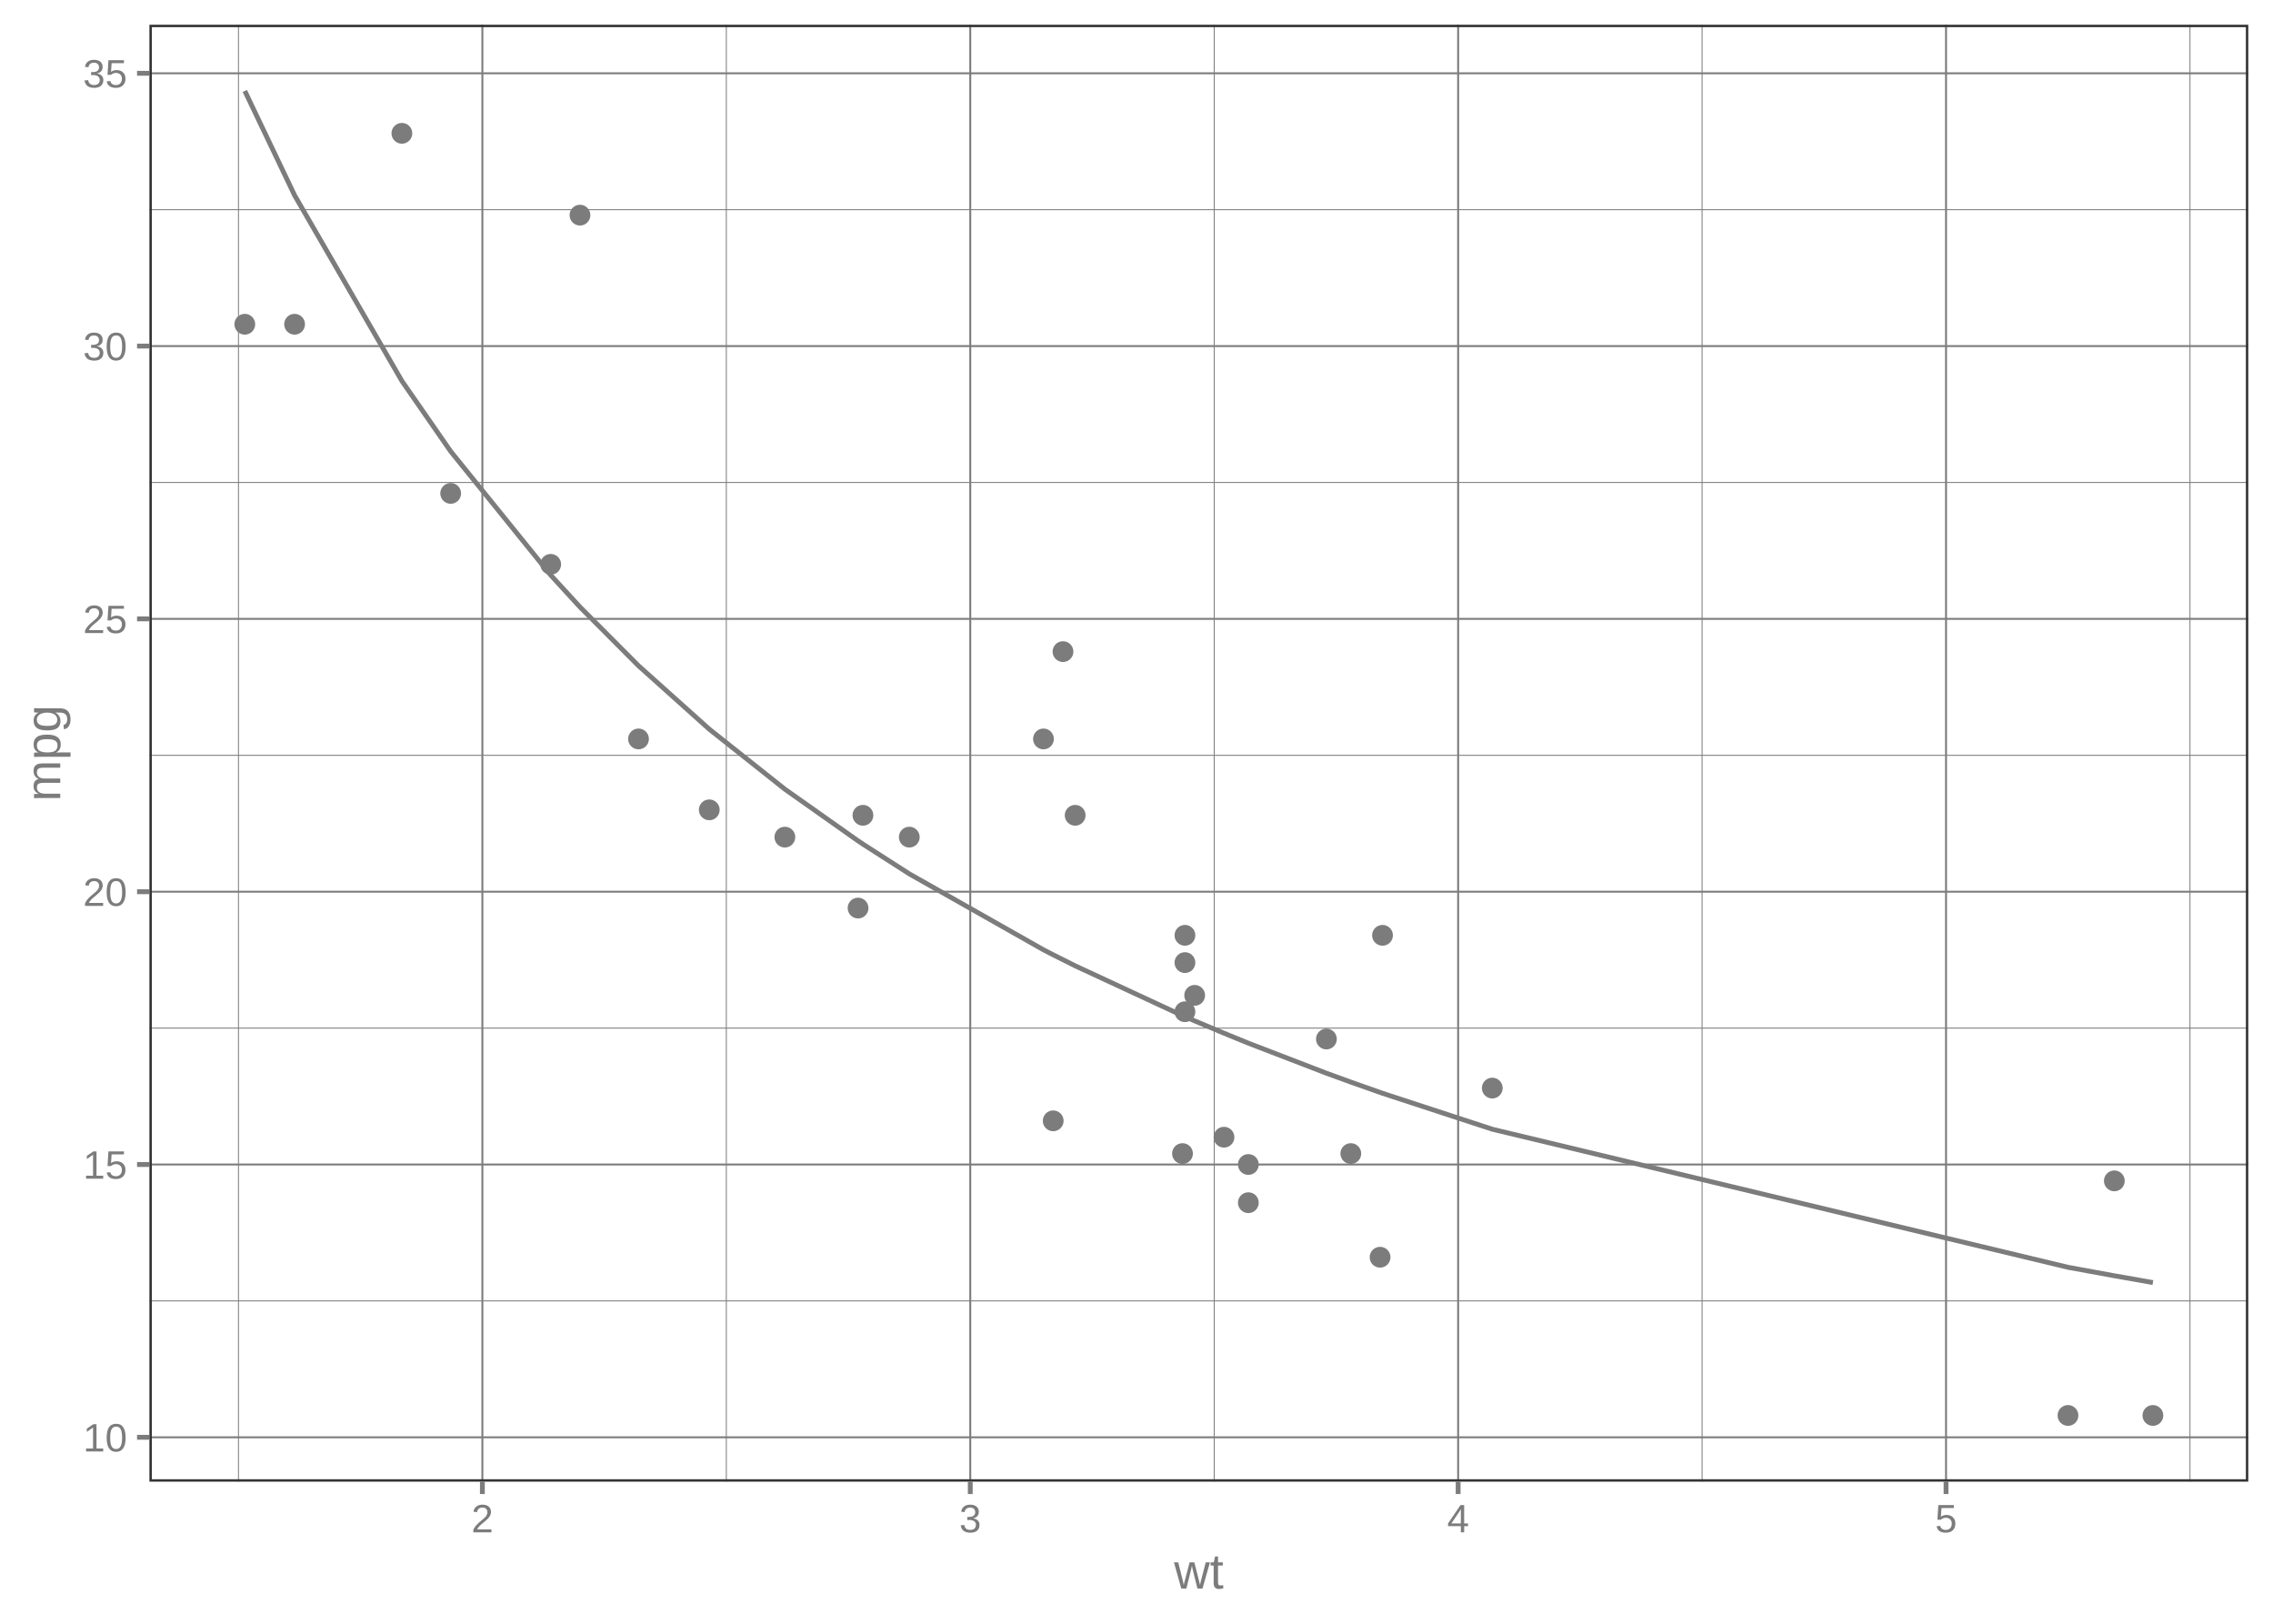
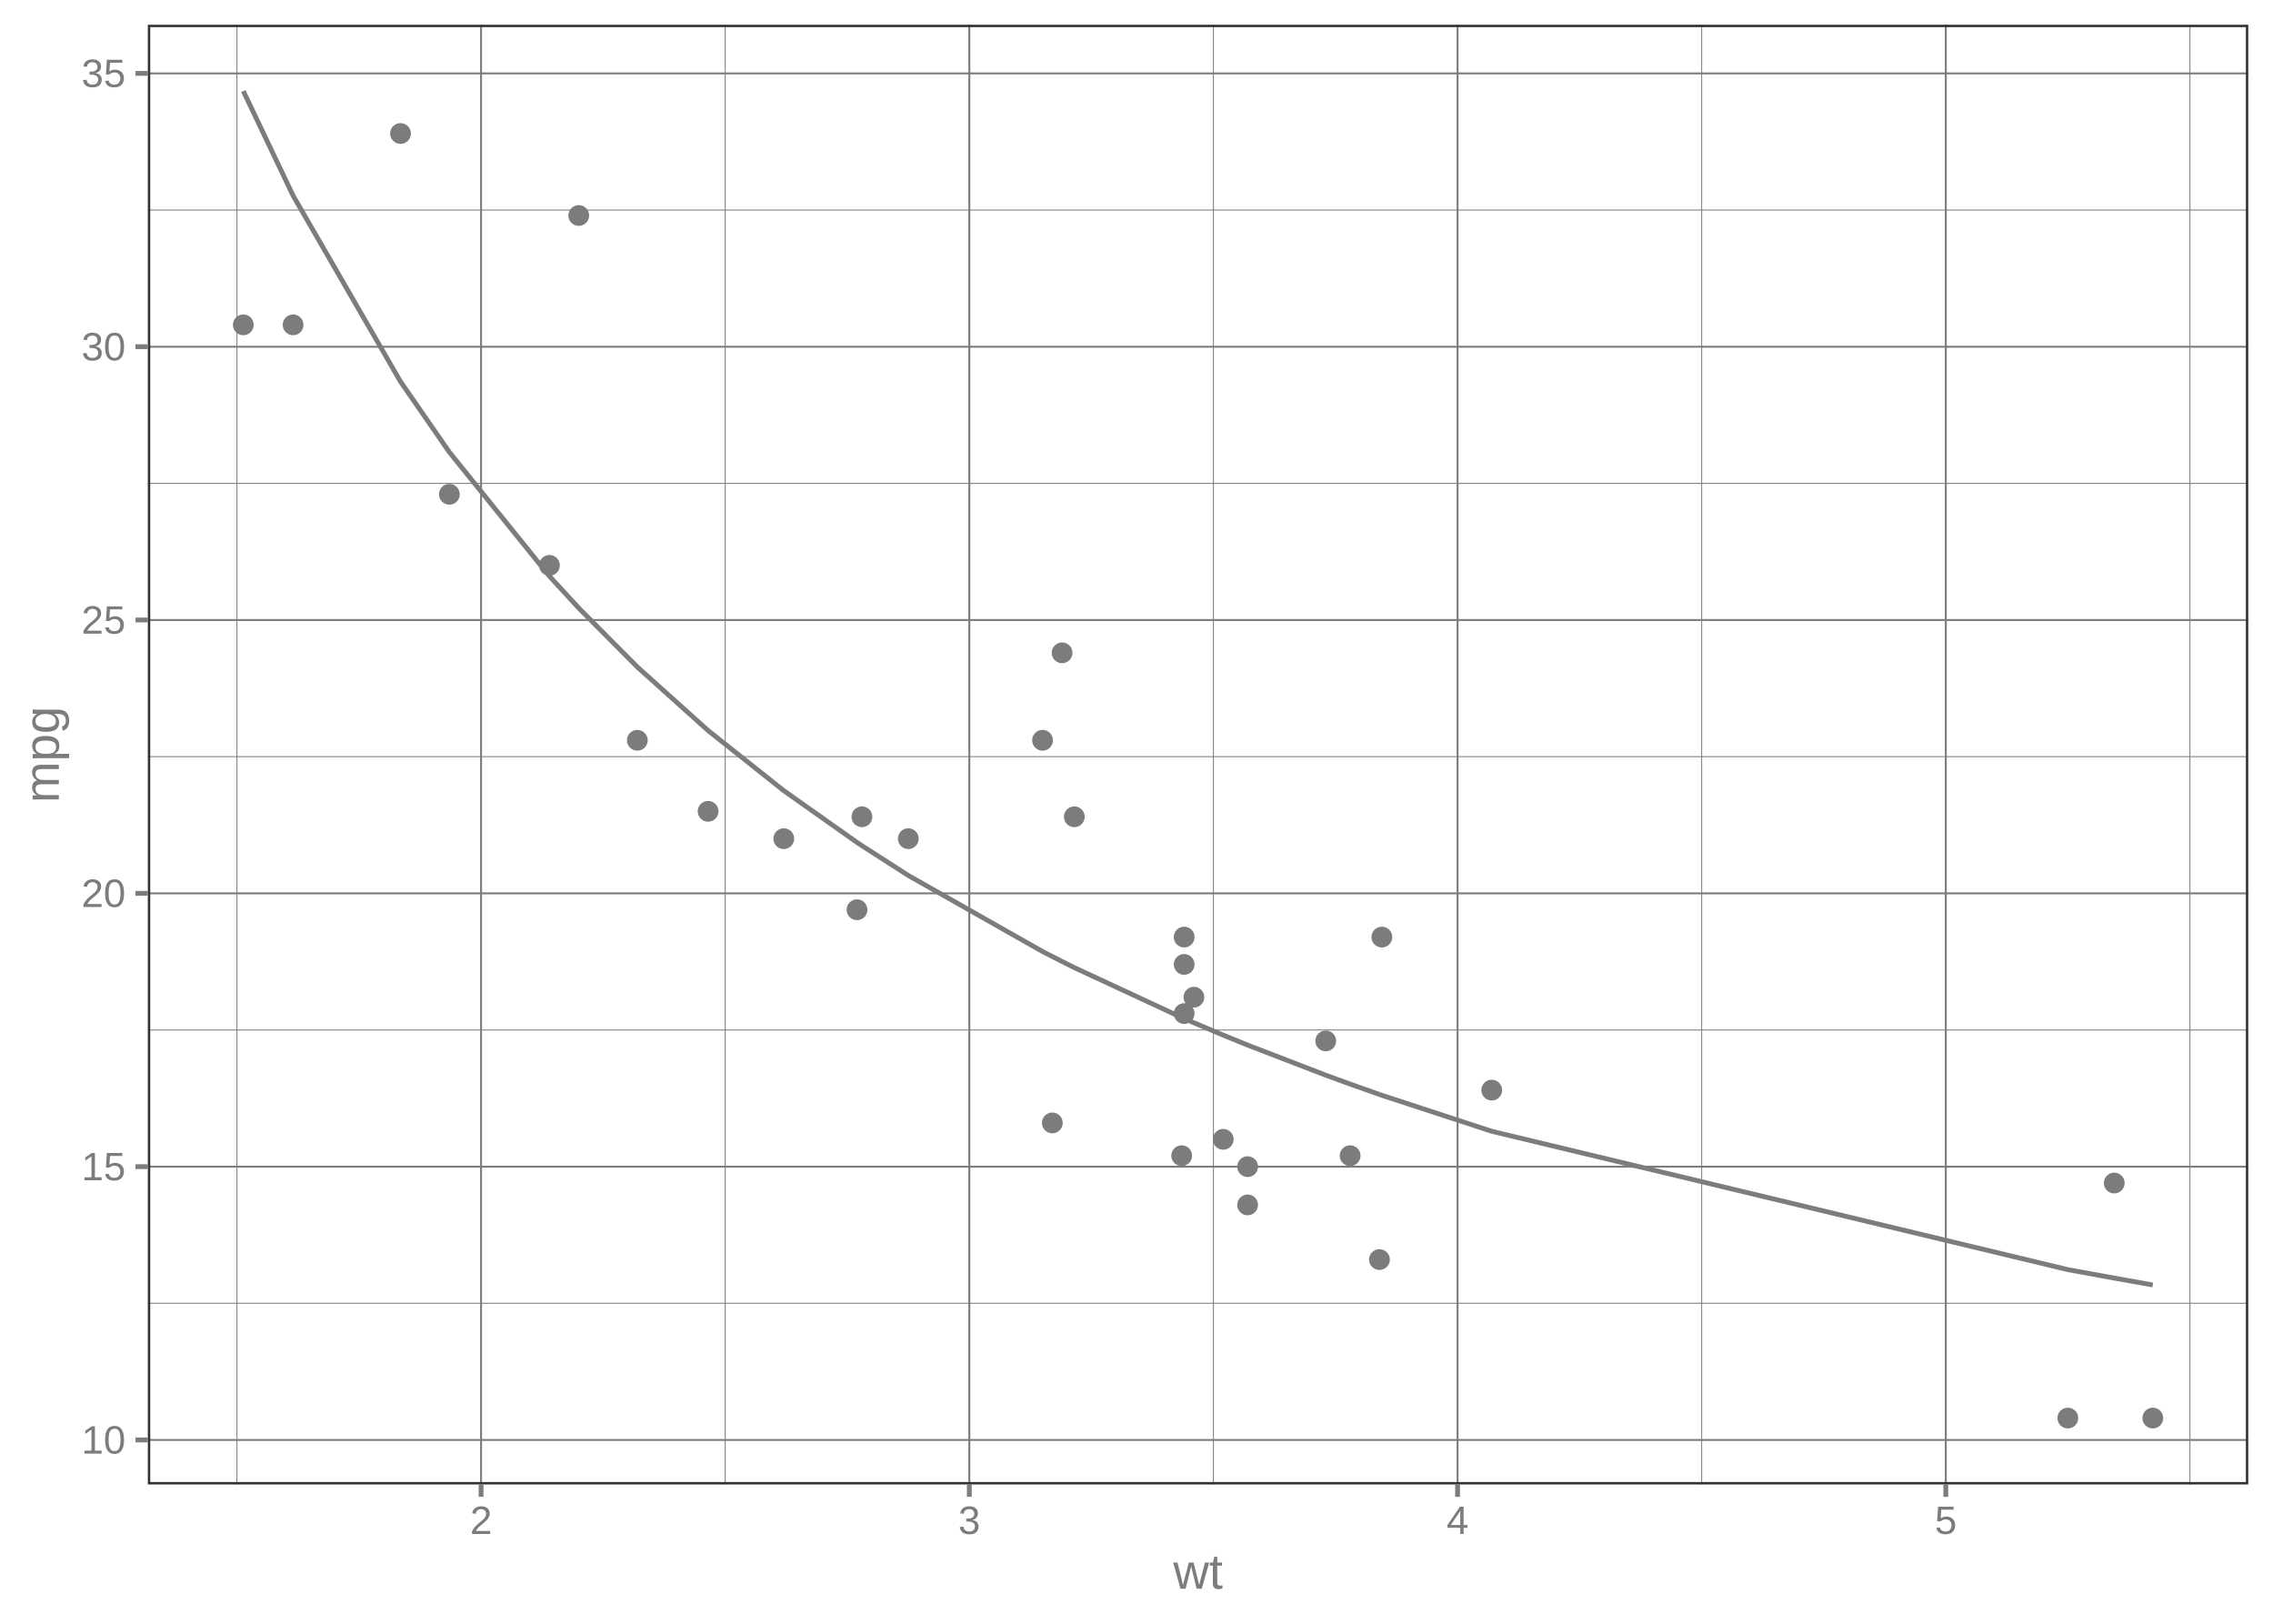
<svg xmlns="http://www.w3.org/2000/svg" width="504.00pt" height="360.00pt" viewBox="0 0 504.00 360.00">
  <g class="svglite">
    <defs>
      <style type="text/css">
    .svglite line, .svglite polyline, .svglite polygon, .svglite path, .svglite rect, .svglite circle {
      fill: none;
      stroke: #000000;
      stroke-linecap: round;
      stroke-linejoin: round;
      stroke-miterlimit: 10.00;
    }
    .svglite text {
      white-space: pre;
    }
    .svglite g.glyphgroup path {
      fill: inherit;
      stroke: none;
    }
  </style>
    </defs>
    <rect width="100%" height="100%" style="stroke: none; fill: none;" />
    <defs>
      <clipPath id="cpMC4wMHw1MDQuMDB8MC4wMHwzNjAuMDA=">
        <rect x="0.00" y="0.00" width="504.00" height="360.00" />
      </clipPath>
    </defs>
    <g clip-path="url(#cpMC4wMHw1MDQuMDB8MC4wMHwzNjAuMDA=)">
</g>
    <defs>
-       <clipPath id="cpMzMuMTN8NDk4LjUyfDUuNDh8MzI4LjUw">
-         <rect x="33.13" y="5.48" width="465.39" height="323.02" />
+       <clipPath id="cpMzIuNzh8NDk4LjUyfDUuNDh8MzI5LjEy">
+         <rect x="32.78" y="5.48" width="465.74" height="323.64" />
      </clipPath>
    </defs>
-     <g clip-path="url(#cpMzMuMTN8NDk4LjUyfDUuNDh8MzI4LjUw)">
-       <polyline points="33.13,288.42 498.52,288.42 " style="stroke-width: 0.21; stroke: #7C7C7C; stroke-linecap: butt;" />
-       <polyline points="33.13,227.94 498.52,227.94 " style="stroke-width: 0.21; stroke: #7C7C7C; stroke-linecap: butt;" />
-       <polyline points="33.13,167.46 498.52,167.46 " style="stroke-width: 0.21; stroke: #7C7C7C; stroke-linecap: butt;" />
-       <polyline points="33.13,106.97 498.52,106.97 " style="stroke-width: 0.21; stroke: #7C7C7C; stroke-linecap: butt;" />
-       <polyline points="33.13,46.49 498.52,46.49 " style="stroke-width: 0.21; stroke: #7C7C7C; stroke-linecap: butt;" />
-       <polyline points="52.88,328.50 52.88,5.48 " style="stroke-width: 0.21; stroke: #7C7C7C; stroke-linecap: butt;" />
-       <polyline points="161.05,328.50 161.05,5.48 " style="stroke-width: 0.21; stroke: #7C7C7C; stroke-linecap: butt;" />
-       <polyline points="269.23,328.50 269.23,5.48 " style="stroke-width: 0.21; stroke: #7C7C7C; stroke-linecap: butt;" />
-       <polyline points="377.41,328.50 377.41,5.48 " style="stroke-width: 0.21; stroke: #7C7C7C; stroke-linecap: butt;" />
-       <polyline points="485.59,328.50 485.59,5.48 " style="stroke-width: 0.21; stroke: #7C7C7C; stroke-linecap: butt;" />
-       <polyline points="33.13,318.66 498.52,318.66 " style="stroke-width: 0.43; stroke: #7C7C7C; stroke-linecap: butt;" />
-       <polyline points="33.13,258.18 498.52,258.18 " style="stroke-width: 0.43; stroke: #7C7C7C; stroke-linecap: butt;" />
-       <polyline points="33.13,197.70 498.52,197.70 " style="stroke-width: 0.43; stroke: #7C7C7C; stroke-linecap: butt;" />
-       <polyline points="33.13,137.21 498.52,137.21 " style="stroke-width: 0.43; stroke: #7C7C7C; stroke-linecap: butt;" />
-       <polyline points="33.13,76.73 498.52,76.73 " style="stroke-width: 0.43; stroke: #7C7C7C; stroke-linecap: butt;" />
-       <polyline points="33.13,16.25 498.52,16.25 " style="stroke-width: 0.43; stroke: #7C7C7C; stroke-linecap: butt;" />
-       <polyline points="106.96,328.50 106.96,5.48 " style="stroke-width: 0.43; stroke: #7C7C7C; stroke-linecap: butt;" />
-       <polyline points="215.14,328.50 215.14,5.48 " style="stroke-width: 0.43; stroke: #7C7C7C; stroke-linecap: butt;" />
-       <polyline points="323.32,328.50 323.32,5.48 " style="stroke-width: 0.43; stroke: #7C7C7C; stroke-linecap: butt;" />
-       <polyline points="431.50,328.50 431.50,5.48 " style="stroke-width: 0.43; stroke: #7C7C7C; stroke-linecap: butt;" />
-       <circle cx="174.03" cy="185.60" r="1.95" style="stroke-width: 0.71; stroke: #7C7C7C; fill: #7C7C7C;" />
-       <circle cx="201.62" cy="185.60" r="1.95" style="stroke-width: 0.71; stroke: #7C7C7C; fill: #7C7C7C;" />
-       <circle cx="141.58" cy="163.83" r="1.95" style="stroke-width: 0.71; stroke: #7C7C7C; fill: #7C7C7C;" />
-       <circle cx="238.40" cy="180.76" r="1.95" style="stroke-width: 0.71; stroke: #7C7C7C; fill: #7C7C7C;" />
-       <circle cx="262.74" cy="213.42" r="1.95" style="stroke-width: 0.71; stroke: #7C7C7C; fill: #7C7C7C;" />
-       <circle cx="264.90" cy="220.68" r="1.95" style="stroke-width: 0.71; stroke: #7C7C7C; fill: #7C7C7C;" />
-       <circle cx="276.80" cy="266.65" r="1.95" style="stroke-width: 0.71; stroke: #7C7C7C; fill: #7C7C7C;" />
-       <circle cx="235.70" cy="144.47" r="1.95" style="stroke-width: 0.71; stroke: #7C7C7C; fill: #7C7C7C;" />
-       <circle cx="231.37" cy="163.83" r="1.95" style="stroke-width: 0.71; stroke: #7C7C7C; fill: #7C7C7C;" />
-       <circle cx="262.74" cy="207.37" r="1.95" style="stroke-width: 0.71; stroke: #7C7C7C; fill: #7C7C7C;" />
-       <circle cx="262.74" cy="224.31" r="1.95" style="stroke-width: 0.71; stroke: #7C7C7C; fill: #7C7C7C;" />
-       <circle cx="330.89" cy="241.24" r="1.95" style="stroke-width: 0.71; stroke: #7C7C7C; fill: #7C7C7C;" />
-       <circle cx="294.11" cy="230.36" r="1.95" style="stroke-width: 0.71; stroke: #7C7C7C; fill: #7C7C7C;" />
-       <circle cx="299.52" cy="255.76" r="1.95" style="stroke-width: 0.71; stroke: #7C7C7C; fill: #7C7C7C;" />
-       <circle cx="458.54" cy="313.82" r="1.95" style="stroke-width: 0.71; stroke: #7C7C7C; fill: #7C7C7C;" />
-       <circle cx="477.37" cy="313.82" r="1.95" style="stroke-width: 0.71; stroke: #7C7C7C; fill: #7C7C7C;" />
-       <circle cx="468.82" cy="261.81" r="1.95" style="stroke-width: 0.71; stroke: #7C7C7C; fill: #7C7C7C;" />
-       <circle cx="128.60" cy="47.70" r="1.95" style="stroke-width: 0.71; stroke: #7C7C7C; fill: #7C7C7C;" />
-       <circle cx="65.32" cy="71.89" r="1.95" style="stroke-width: 0.71; stroke: #7C7C7C; fill: #7C7C7C;" />
-       <circle cx="89.11" cy="29.56" r="1.95" style="stroke-width: 0.71; stroke: #7C7C7C; fill: #7C7C7C;" />
-       <circle cx="157.27" cy="179.55" r="1.95" style="stroke-width: 0.71; stroke: #7C7C7C; fill: #7C7C7C;" />
-       <circle cx="271.40" cy="252.13" r="1.95" style="stroke-width: 0.71; stroke: #7C7C7C; fill: #7C7C7C;" />
-       <circle cx="262.20" cy="255.76" r="1.95" style="stroke-width: 0.71; stroke: #7C7C7C; fill: #7C7C7C;" />
-       <circle cx="306.01" cy="278.74" r="1.95" style="stroke-width: 0.71; stroke: #7C7C7C; fill: #7C7C7C;" />
-       <circle cx="306.55" cy="207.37" r="1.95" style="stroke-width: 0.71; stroke: #7C7C7C; fill: #7C7C7C;" />
-       <circle cx="99.93" cy="109.39" r="1.95" style="stroke-width: 0.71; stroke: #7C7C7C; fill: #7C7C7C;" />
-       <circle cx="122.11" cy="125.12" r="1.95" style="stroke-width: 0.71; stroke: #7C7C7C; fill: #7C7C7C;" />
-       <circle cx="54.28" cy="71.89" r="1.95" style="stroke-width: 0.71; stroke: #7C7C7C; fill: #7C7C7C;" />
-       <circle cx="233.53" cy="248.50" r="1.95" style="stroke-width: 0.71; stroke: #7C7C7C; fill: #7C7C7C;" />
-       <circle cx="190.26" cy="201.33" r="1.95" style="stroke-width: 0.71; stroke: #7C7C7C; fill: #7C7C7C;" />
-       <circle cx="276.80" cy="258.18" r="1.95" style="stroke-width: 0.71; stroke: #7C7C7C; fill: #7C7C7C;" />
-       <circle cx="191.34" cy="180.76" r="1.95" style="stroke-width: 0.71; stroke: #7C7C7C; fill: #7C7C7C;" />
-       <polyline points="54.28,20.16 65.32,43.30 89.11,84.46 99.93,100.07 122.11,127.51 128.60,134.58 141.58,147.61 157.27,161.67 174.03,174.97 190.26,186.43 191.34,187.15 201.62,193.74 231.37,210.58 233.53,211.69 235.70,212.78 238.40,214.13 262.20,225.18 262.74,225.41 262.74,225.41 262.74,225.41 264.90,226.34 271.40,229.07 276.80,231.28 276.80,231.28 294.11,237.94 299.52,239.91 306.01,242.20 306.55,242.39 330.89,250.36 458.54,280.97 468.82,282.85 477.37,284.36 " style="stroke-width: 1.07; stroke: #7C7C7C; stroke-linecap: butt;" />
-       <rect x="33.13" y="5.48" width="465.39" height="323.02" style="stroke-width: 1.07; stroke: #333333;" />
+     <g clip-path="url(#cpMzIuNzh8NDk4LjUyfDUuNDh8MzI5LjEy)">
+       <polyline points="32.78,288.95 498.52,288.95 " style="stroke-width: 0.21; stroke: #7C7C7C; stroke-linecap: butt;" />
+       <polyline points="32.78,228.36 498.52,228.36 " style="stroke-width: 0.21; stroke: #7C7C7C; stroke-linecap: butt;" />
+       <polyline points="32.78,167.76 498.52,167.76 " style="stroke-width: 0.21; stroke: #7C7C7C; stroke-linecap: butt;" />
+       <polyline points="32.78,107.17 498.52,107.17 " style="stroke-width: 0.21; stroke: #7C7C7C; stroke-linecap: butt;" />
+       <polyline points="32.78,46.57 498.52,46.57 " style="stroke-width: 0.21; stroke: #7C7C7C; stroke-linecap: butt;" />
+       <polyline points="52.54,329.12 52.54,5.48 " style="stroke-width: 0.21; stroke: #7C7C7C; stroke-linecap: butt;" />
+       <polyline points="160.80,329.12 160.80,5.48 " style="stroke-width: 0.21; stroke: #7C7C7C; stroke-linecap: butt;" />
+       <polyline points="269.06,329.12 269.06,5.48 " style="stroke-width: 0.21; stroke: #7C7C7C; stroke-linecap: butt;" />
+       <polyline points="377.32,329.12 377.32,5.48 " style="stroke-width: 0.21; stroke: #7C7C7C; stroke-linecap: butt;" />
+       <polyline points="485.58,329.12 485.58,5.48 " style="stroke-width: 0.21; stroke: #7C7C7C; stroke-linecap: butt;" />
+       <polyline points="32.78,319.25 498.52,319.25 " style="stroke-width: 0.43; stroke: #7C7C7C; stroke-linecap: butt;" />
+       <polyline points="32.78,258.66 498.52,258.66 " style="stroke-width: 0.43; stroke: #7C7C7C; stroke-linecap: butt;" />
+       <polyline points="32.78,198.06 498.52,198.06 " style="stroke-width: 0.43; stroke: #7C7C7C; stroke-linecap: butt;" />
+       <polyline points="32.78,137.46 498.52,137.46 " style="stroke-width: 0.43; stroke: #7C7C7C; stroke-linecap: butt;" />
+       <polyline points="32.78,76.87 498.52,76.87 " style="stroke-width: 0.43; stroke: #7C7C7C; stroke-linecap: butt;" />
+       <polyline points="32.78,16.27 498.52,16.27 " style="stroke-width: 0.43; stroke: #7C7C7C; stroke-linecap: butt;" />
+       <polyline points="106.67,329.12 106.67,5.48 " style="stroke-width: 0.43; stroke: #7C7C7C; stroke-linecap: butt;" />
+       <polyline points="214.93,329.12 214.93,5.48 " style="stroke-width: 0.43; stroke: #7C7C7C; stroke-linecap: butt;" />
+       <polyline points="323.19,329.12 323.19,5.48 " style="stroke-width: 0.43; stroke: #7C7C7C; stroke-linecap: butt;" />
+       <polyline points="431.45,329.12 431.45,5.48 " style="stroke-width: 0.43; stroke: #7C7C7C; stroke-linecap: butt;" />
+       <circle cx="173.79" cy="185.94" r="1.95" style="stroke-width: 0.71; stroke: #7C7C7C; fill: #7C7C7C;" />
+       <circle cx="201.40" cy="185.94" r="1.95" style="stroke-width: 0.71; stroke: #7C7C7C; fill: #7C7C7C;" />
+       <circle cx="141.32" cy="164.13" r="1.95" style="stroke-width: 0.71; stroke: #7C7C7C; fill: #7C7C7C;" />
+       <circle cx="238.21" cy="181.09" r="1.95" style="stroke-width: 0.71; stroke: #7C7C7C; fill: #7C7C7C;" />
+       <circle cx="262.57" cy="213.82" r="1.95" style="stroke-width: 0.71; stroke: #7C7C7C; fill: #7C7C7C;" />
+       <circle cx="264.73" cy="221.09" r="1.95" style="stroke-width: 0.71; stroke: #7C7C7C; fill: #7C7C7C;" />
+       <circle cx="276.64" cy="267.14" r="1.95" style="stroke-width: 0.71; stroke: #7C7C7C; fill: #7C7C7C;" />
+       <circle cx="235.50" cy="144.74" r="1.95" style="stroke-width: 0.71; stroke: #7C7C7C; fill: #7C7C7C;" />
+       <circle cx="231.17" cy="164.13" r="1.95" style="stroke-width: 0.71; stroke: #7C7C7C; fill: #7C7C7C;" />
+       <circle cx="262.57" cy="207.76" r="1.95" style="stroke-width: 0.71; stroke: #7C7C7C; fill: #7C7C7C;" />
+       <circle cx="262.57" cy="224.72" r="1.95" style="stroke-width: 0.71; stroke: #7C7C7C; fill: #7C7C7C;" />
+       <circle cx="330.77" cy="241.69" r="1.95" style="stroke-width: 0.71; stroke: #7C7C7C; fill: #7C7C7C;" />
+       <circle cx="293.96" cy="230.78" r="1.95" style="stroke-width: 0.71; stroke: #7C7C7C; fill: #7C7C7C;" />
+       <circle cx="299.37" cy="256.23" r="1.95" style="stroke-width: 0.71; stroke: #7C7C7C; fill: #7C7C7C;" />
+       <circle cx="458.51" cy="314.40" r="1.95" style="stroke-width: 0.71; stroke: #7C7C7C; fill: #7C7C7C;" />
+       <circle cx="477.35" cy="314.40" r="1.95" style="stroke-width: 0.71; stroke: #7C7C7C; fill: #7C7C7C;" />
+       <circle cx="468.80" cy="262.29" r="1.95" style="stroke-width: 0.71; stroke: #7C7C7C; fill: #7C7C7C;" />
+       <circle cx="128.33" cy="47.78" r="1.95" style="stroke-width: 0.71; stroke: #7C7C7C; fill: #7C7C7C;" />
+       <circle cx="64.99" cy="72.02" r="1.95" style="stroke-width: 0.71; stroke: #7C7C7C; fill: #7C7C7C;" />
+       <circle cx="88.81" cy="29.60" r="1.95" style="stroke-width: 0.71; stroke: #7C7C7C; fill: #7C7C7C;" />
+       <circle cx="157.01" cy="179.88" r="1.95" style="stroke-width: 0.71; stroke: #7C7C7C; fill: #7C7C7C;" />
+       <circle cx="271.23" cy="252.60" r="1.95" style="stroke-width: 0.71; stroke: #7C7C7C; fill: #7C7C7C;" />
+       <circle cx="262.02" cy="256.23" r="1.95" style="stroke-width: 0.71; stroke: #7C7C7C; fill: #7C7C7C;" />
+       <circle cx="305.87" cy="279.26" r="1.95" style="stroke-width: 0.71; stroke: #7C7C7C; fill: #7C7C7C;" />
+       <circle cx="306.41" cy="207.76" r="1.95" style="stroke-width: 0.71; stroke: #7C7C7C; fill: #7C7C7C;" />
+       <circle cx="99.64" cy="109.59" r="1.95" style="stroke-width: 0.71; stroke: #7C7C7C; fill: #7C7C7C;" />
+       <circle cx="121.83" cy="125.35" r="1.95" style="stroke-width: 0.71; stroke: #7C7C7C; fill: #7C7C7C;" />
+       <circle cx="53.95" cy="72.02" r="1.95" style="stroke-width: 0.71; stroke: #7C7C7C; fill: #7C7C7C;" />
+       <circle cx="233.34" cy="248.96" r="1.95" style="stroke-width: 0.71; stroke: #7C7C7C; fill: #7C7C7C;" />
+       <circle cx="190.03" cy="201.70" r="1.95" style="stroke-width: 0.71; stroke: #7C7C7C; fill: #7C7C7C;" />
+       <circle cx="276.64" cy="258.66" r="1.95" style="stroke-width: 0.71; stroke: #7C7C7C; fill: #7C7C7C;" />
+       <circle cx="191.12" cy="181.09" r="1.95" style="stroke-width: 0.71; stroke: #7C7C7C; fill: #7C7C7C;" />
+       <polyline points="53.95,20.19 64.99,43.38 88.81,84.61 99.64,100.25 121.83,127.75 128.33,134.82 141.32,147.88 157.01,161.97 173.79,175.30 190.03,186.78 191.12,187.50 201.40,194.10 231.17,210.96 233.34,212.08 235.50,213.17 238.21,214.53 262.02,225.59 262.57,225.83 262.57,225.83 262.57,225.83 264.73,226.76 271.23,229.50 276.64,231.71 276.64,231.71 293.96,238.38 299.37,240.35 305.87,242.65 306.41,242.84 330.77,250.82 458.51,281.49 468.80,283.37 477.35,284.89 " style="stroke-width: 1.07; stroke: #7C7C7C; stroke-linecap: butt;" />
+       <rect x="32.78" y="5.48" width="465.74" height="323.64" style="stroke-width: 1.07; stroke: #333333;" />
    </g>
    <g clip-path="url(#cpMC4wMHw1MDQuMDB8MC4wMHwzNjAuMDA=)">
-       <text x="28.20" y="321.81" text-anchor="end" style="font-size: 8.80px;fill: #7C7C7C; font-family: &quot;Arial&quot;;" textLength="9.78px" lengthAdjust="spacingAndGlyphs">10</text>
-       <text x="28.20" y="261.33" text-anchor="end" style="font-size: 8.80px;fill: #7C7C7C; font-family: &quot;Arial&quot;;" textLength="9.78px" lengthAdjust="spacingAndGlyphs">15</text>
-       <text x="28.20" y="200.85" text-anchor="end" style="font-size: 8.80px;fill: #7C7C7C; font-family: &quot;Arial&quot;;" textLength="9.78px" lengthAdjust="spacingAndGlyphs">20</text>
-       <text x="28.20" y="140.36" text-anchor="end" style="font-size: 8.80px;fill: #7C7C7C; font-family: &quot;Arial&quot;;" textLength="9.78px" lengthAdjust="spacingAndGlyphs">25</text>
-       <text x="28.20" y="79.88" text-anchor="end" style="font-size: 8.80px;fill: #7C7C7C; font-family: &quot;Arial&quot;;" textLength="9.78px" lengthAdjust="spacingAndGlyphs">30</text>
-       <text x="28.20" y="19.40" text-anchor="end" style="font-size: 8.80px;fill: #7C7C7C; font-family: &quot;Arial&quot;;" textLength="9.78px" lengthAdjust="spacingAndGlyphs">35</text>
-       <polyline points="30.39,318.66 33.13,318.66 " style="stroke-width: 1.07; stroke: #7C7C7C; stroke-linecap: butt;" />
-       <polyline points="30.39,258.18 33.13,258.18 " style="stroke-width: 1.07; stroke: #7C7C7C; stroke-linecap: butt;" />
-       <polyline points="30.39,197.70 33.13,197.70 " style="stroke-width: 1.07; stroke: #7C7C7C; stroke-linecap: butt;" />
-       <polyline points="30.39,137.21 33.13,137.21 " style="stroke-width: 1.07; stroke: #7C7C7C; stroke-linecap: butt;" />
-       <polyline points="30.39,76.73 33.13,76.73 " style="stroke-width: 1.07; stroke: #7C7C7C; stroke-linecap: butt;" />
-       <polyline points="30.39,16.25 33.13,16.25 " style="stroke-width: 1.07; stroke: #7C7C7C; stroke-linecap: butt;" />
-       <polyline points="106.96,331.24 106.96,328.50 " style="stroke-width: 1.07; stroke: #7C7C7C; stroke-linecap: butt;" />
-       <polyline points="215.14,331.24 215.14,328.50 " style="stroke-width: 1.07; stroke: #7C7C7C; stroke-linecap: butt;" />
-       <polyline points="323.32,331.24 323.32,328.50 " style="stroke-width: 1.07; stroke: #7C7C7C; stroke-linecap: butt;" />
-       <polyline points="431.50,331.24 431.50,328.50 " style="stroke-width: 1.07; stroke: #7C7C7C; stroke-linecap: butt;" />
-       <text x="106.96" y="339.74" text-anchor="middle" style="font-size: 8.80px;fill: #7C7C7C; font-family: &quot;Arial&quot;;" textLength="4.89px" lengthAdjust="spacingAndGlyphs">2</text>
-       <text x="215.14" y="339.74" text-anchor="middle" style="font-size: 8.80px;fill: #7C7C7C; font-family: &quot;Arial&quot;;" textLength="4.89px" lengthAdjust="spacingAndGlyphs">3</text>
-       <text x="323.32" y="339.74" text-anchor="middle" style="font-size: 8.80px;fill: #7C7C7C; font-family: &quot;Arial&quot;;" textLength="4.89px" lengthAdjust="spacingAndGlyphs">4</text>
-       <text x="431.50" y="339.74" text-anchor="middle" style="font-size: 8.80px;fill: #7C7C7C; font-family: &quot;Arial&quot;;" textLength="4.89px" lengthAdjust="spacingAndGlyphs">5</text>
-       <text x="265.82" y="352.20" text-anchor="middle" style="font-size: 11.00px;fill: #7C7C7C; font-family: &quot;Arial&quot;;" textLength="11.00px" lengthAdjust="spacingAndGlyphs">wt</text>
-       <text transform="translate(13.36,166.99) rotate(-90)" text-anchor="middle" style="font-size: 11.00px;fill: #7C7C7C; font-family: &quot;Arial&quot;;" textLength="21.41px" lengthAdjust="spacingAndGlyphs">mpg</text>
+       <text x="27.85" y="322.28" text-anchor="end" style="font-size: 8.80px;fill: #7C7C7C; font-family: &quot;Liberation Sans&quot;;" textLength="9.78px" lengthAdjust="spacingAndGlyphs">10</text>
+       <text x="27.85" y="261.68" text-anchor="end" style="font-size: 8.80px;fill: #7C7C7C; font-family: &quot;Liberation Sans&quot;;" textLength="9.78px" lengthAdjust="spacingAndGlyphs">15</text>
+       <text x="27.85" y="201.09" text-anchor="end" style="font-size: 8.80px;fill: #7C7C7C; font-family: &quot;Liberation Sans&quot;;" textLength="9.78px" lengthAdjust="spacingAndGlyphs">20</text>
+       <text x="27.85" y="140.49" text-anchor="end" style="font-size: 8.80px;fill: #7C7C7C; font-family: &quot;Liberation Sans&quot;;" textLength="9.78px" lengthAdjust="spacingAndGlyphs">25</text>
+       <text x="27.85" y="79.90" text-anchor="end" style="font-size: 8.80px;fill: #7C7C7C; font-family: &quot;Liberation Sans&quot;;" textLength="9.78px" lengthAdjust="spacingAndGlyphs">30</text>
+       <text x="27.85" y="19.30" text-anchor="end" style="font-size: 8.80px;fill: #7C7C7C; font-family: &quot;Liberation Sans&quot;;" textLength="9.78px" lengthAdjust="spacingAndGlyphs">35</text>
+       <polyline points="30.04,319.25 32.78,319.25 " style="stroke-width: 1.07; stroke: #7C7C7C; stroke-linecap: butt;" />
+       <polyline points="30.04,258.66 32.78,258.66 " style="stroke-width: 1.07; stroke: #7C7C7C; stroke-linecap: butt;" />
+       <polyline points="30.04,198.06 32.78,198.06 " style="stroke-width: 1.07; stroke: #7C7C7C; stroke-linecap: butt;" />
+       <polyline points="30.04,137.46 32.78,137.46 " style="stroke-width: 1.07; stroke: #7C7C7C; stroke-linecap: butt;" />
+       <polyline points="30.04,76.87 32.78,76.87 " style="stroke-width: 1.07; stroke: #7C7C7C; stroke-linecap: butt;" />
+       <polyline points="30.04,16.27 32.78,16.27 " style="stroke-width: 1.07; stroke: #7C7C7C; stroke-linecap: butt;" />
+       <polyline points="106.67,331.86 106.67,329.12 " style="stroke-width: 1.07; stroke: #7C7C7C; stroke-linecap: butt;" />
+       <polyline points="214.93,331.86 214.93,329.12 " style="stroke-width: 1.07; stroke: #7C7C7C; stroke-linecap: butt;" />
+       <polyline points="323.19,331.86 323.19,329.12 " style="stroke-width: 1.07; stroke: #7C7C7C; stroke-linecap: butt;" />
+       <polyline points="431.45,331.86 431.45,329.12 " style="stroke-width: 1.07; stroke: #7C7C7C; stroke-linecap: butt;" />
+       <text x="106.67" y="340.10" text-anchor="middle" style="font-size: 8.80px;fill: #7C7C7C; font-family: &quot;Liberation Sans&quot;;" textLength="4.89px" lengthAdjust="spacingAndGlyphs">2</text>
+       <text x="214.93" y="340.10" text-anchor="middle" style="font-size: 8.80px;fill: #7C7C7C; font-family: &quot;Liberation Sans&quot;;" textLength="4.89px" lengthAdjust="spacingAndGlyphs">3</text>
+       <text x="323.19" y="340.10" text-anchor="middle" style="font-size: 8.80px;fill: #7C7C7C; font-family: &quot;Liberation Sans&quot;;" textLength="4.89px" lengthAdjust="spacingAndGlyphs">4</text>
+       <text x="431.45" y="340.10" text-anchor="middle" style="font-size: 8.80px;fill: #7C7C7C; font-family: &quot;Liberation Sans&quot;;" textLength="4.89px" lengthAdjust="spacingAndGlyphs">5</text>
+       <text x="265.65" y="352.24" text-anchor="middle" style="font-size: 11.00px;fill: #7C7C7C; font-family: &quot;Liberation Sans&quot;;" textLength="11.00px" lengthAdjust="spacingAndGlyphs">wt</text>
+       <text transform="translate(13.05,167.30) rotate(-90)" text-anchor="middle" style="font-size: 11.00px;fill: #7C7C7C; font-family: &quot;Liberation Sans&quot;;" textLength="21.41px" lengthAdjust="spacingAndGlyphs">mpg</text>
    </g>
  </g>
</svg>
